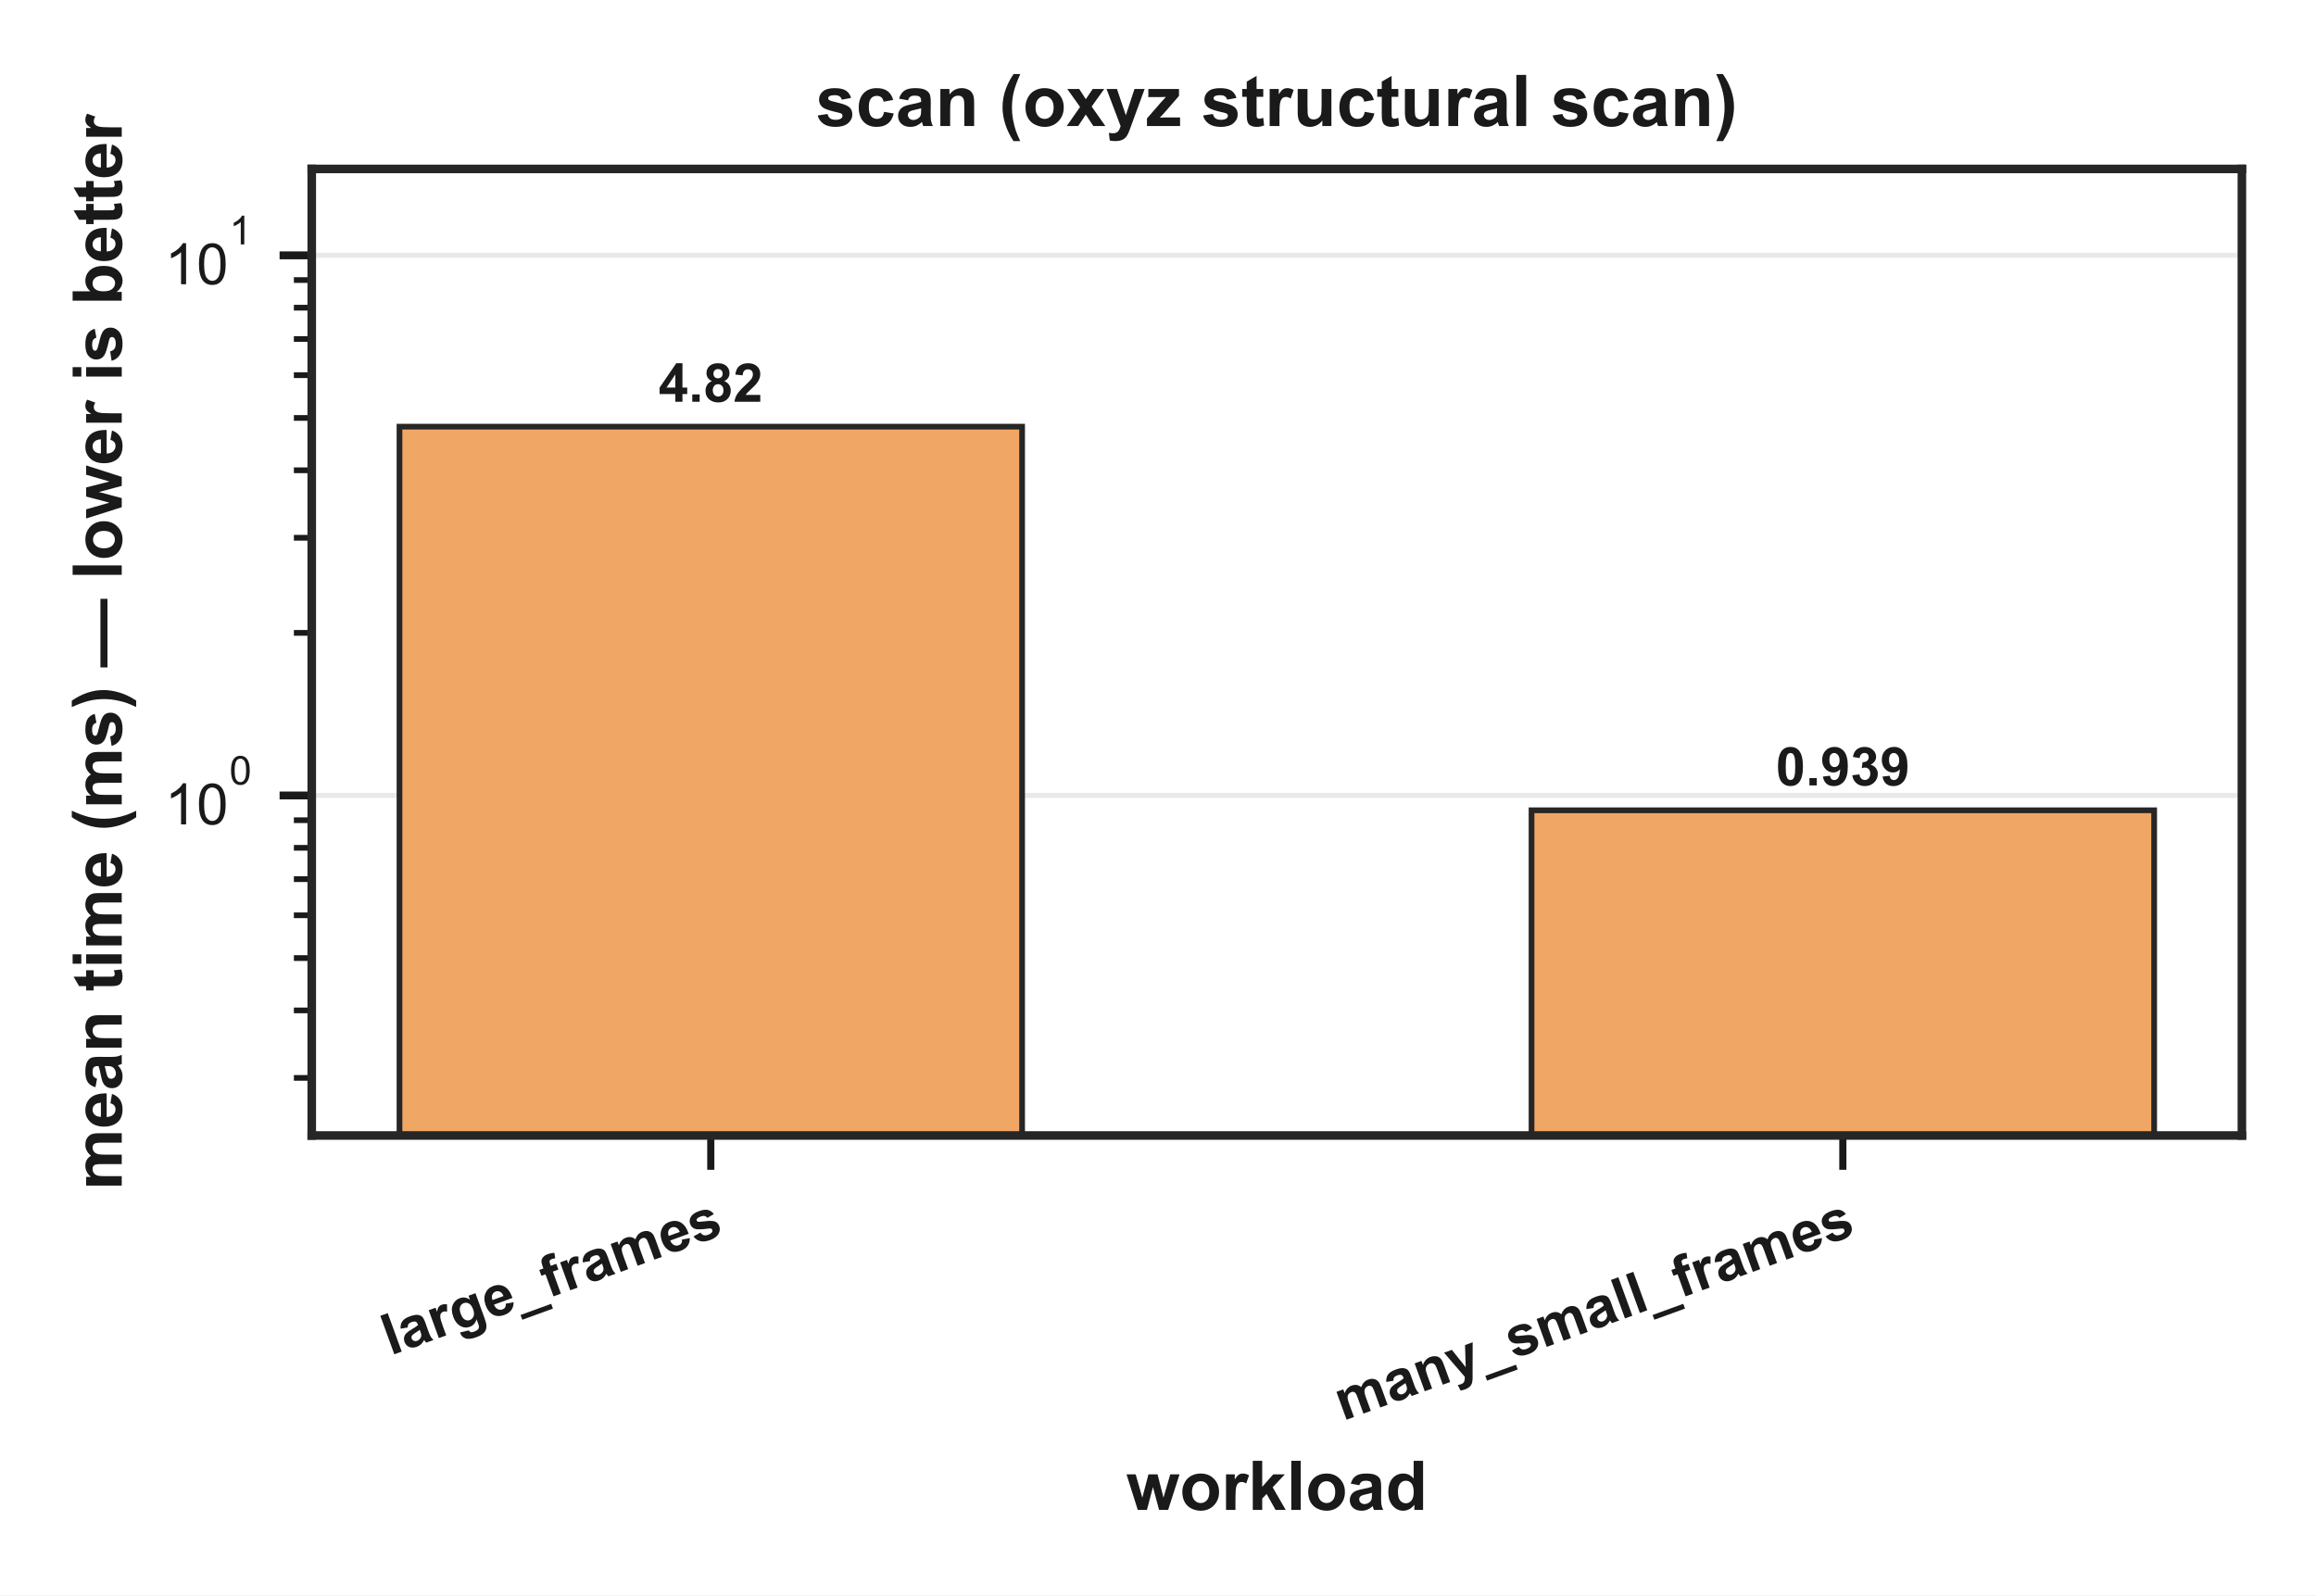
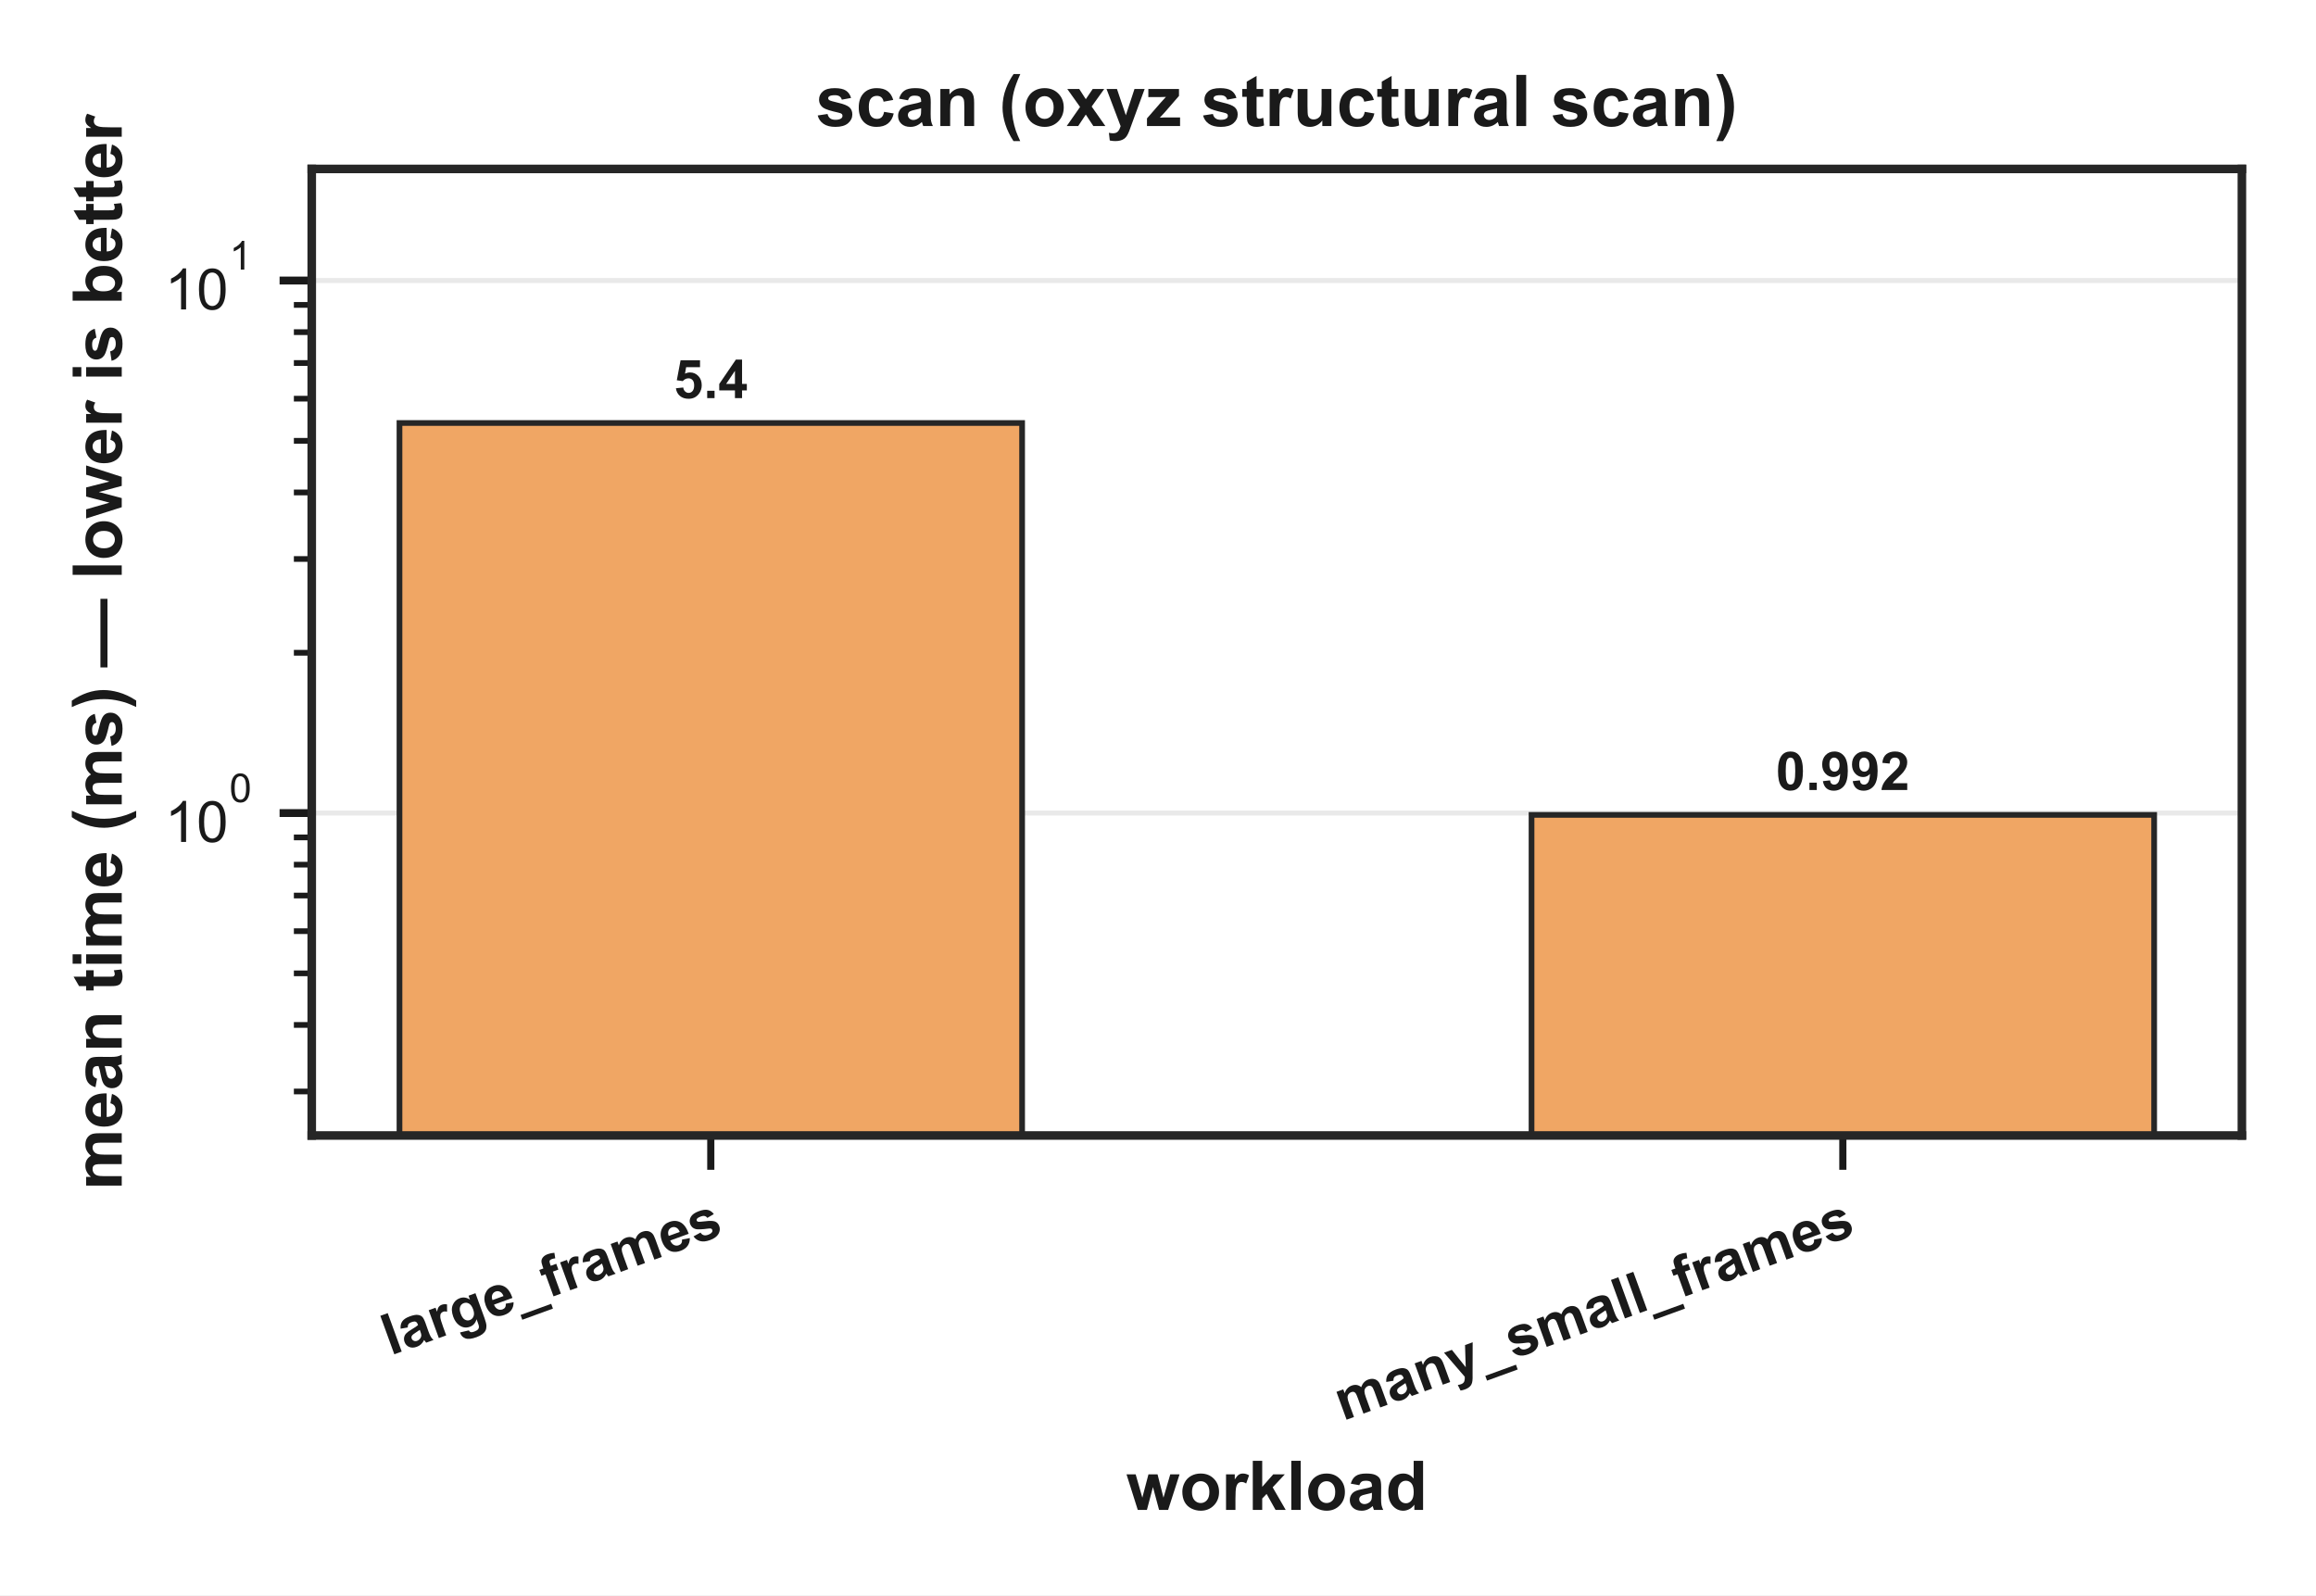
<svg xmlns="http://www.w3.org/2000/svg" xmlns:xlink="http://www.w3.org/1999/xlink" width="324pt" height="223.2pt" viewBox="0 0 324 223.2" version="1.1">
  <defs>
    <style type="text/css">*{stroke-linejoin: round; stroke-linecap: butt}</style>
  </defs>
  <g id="figure_1">
    <g id="patch_1">
      <path d="M 0 223.2 L 324 223.2 L 324 0 L 0 0 z " style="fill: #ffffff" />
    </g>
    <g id="axes_1">
      <g id="patch_2">
        <path d="M 43.612 158.869 L 313.632 158.869 L 313.632 23.636 L 43.612 23.636 z " style="fill: #ffffff" />
      </g>
      <g id="matplotlib.axis_1">
        <g id="xtick_1">
          <g id="line2d_1">
            <defs>
-               <path id="maeca8838f7" d="M 0 0 L 0 4.8 " style="stroke: #1a1a1a" />
-             </defs>
-             <g>
-               <use xlink:href="#maeca8838f7" x="99.437" y="158.869" style="fill: #1a1a1a; stroke: #1a1a1a" />
+               <path id="m47d3b14a01" d="M 0 0 L 0 4.8 " style="stroke: #1a1a1a" />
+             </defs>
+             <g>
+               <use xlink:href="#m47d3b14a01" x="99.437" y="158.869" style="fill: #1a1a1a; stroke: #1a1a1a" />
            </g>
          </g>
          <g id="text_1">
            <g style="fill: #1a1a1a" transform="translate(54.62648 189.6766) rotate(-20) scale(0.08 -0.08)">
              <defs>
                <path id="Arial-BoldMT-6c" d="M 459 0 L 459 4581 L 1338 4581 L 1338 0 L 459 0 z " transform="scale(0.015625)" />
                <path id="Arial-BoldMT-61" d="M 1116 2306 L 319 2450 Q 453 2931 781 3162 Q 1109 3394 1756 3394 Q 2344 3394 2631 3255 Q 2919 3116 3036 2902 Q 3153 2688 3153 2116 L 3144 1091 Q 3144 653 3186 445 Q 3228 238 3344 0 L 2475 0 Q 2441 88 2391 259 Q 2369 338 2359 363 Q 2134 144 1878 34 Q 1622 -75 1331 -75 Q 819 -75 523 203 Q 228 481 228 906 Q 228 1188 362 1408 Q 497 1628 739 1745 Q 981 1863 1438 1950 Q 2053 2066 2291 2166 L 2291 2253 Q 2291 2506 2166 2614 Q 2041 2722 1694 2722 Q 1459 2722 1328 2630 Q 1197 2538 1116 2306 z M 2291 1594 Q 2122 1538 1756 1459 Q 1391 1381 1278 1306 Q 1106 1184 1106 997 Q 1106 813 1243 678 Q 1381 544 1594 544 Q 1831 544 2047 700 Q 2206 819 2256 991 Q 2291 1103 2291 1419 L 2291 1594 z " transform="scale(0.015625)" />
                <path id="Arial-BoldMT-72" d="M 1300 0 L 422 0 L 422 3319 L 1238 3319 L 1238 2847 Q 1447 3181 1614 3287 Q 1781 3394 1994 3394 Q 2294 3394 2572 3228 L 2300 2463 Q 2078 2606 1888 2606 Q 1703 2606 1575 2504 Q 1447 2403 1373 2137 Q 1300 1872 1300 1025 L 1300 0 z " transform="scale(0.015625)" />
                <path id="Arial-BoldMT-67" d="M 378 -219 L 1381 -341 Q 1406 -516 1497 -581 Q 1622 -675 1891 -675 Q 2234 -675 2406 -572 Q 2522 -503 2581 -350 Q 2622 -241 2622 53 L 2622 538 Q 2228 0 1628 0 Q 959 0 569 566 Q 263 1013 263 1678 Q 263 2513 664 2953 Q 1066 3394 1663 3394 Q 2278 3394 2678 2853 L 2678 3319 L 3500 3319 L 3500 341 Q 3500 -247 3403 -537 Q 3306 -828 3131 -993 Q 2956 -1159 2664 -1253 Q 2372 -1347 1925 -1347 Q 1081 -1347 728 -1058 Q 375 -769 375 -325 Q 375 -281 378 -219 z M 1163 1728 Q 1163 1200 1367 954 Q 1572 709 1872 709 Q 2194 709 2416 961 Q 2638 1213 2638 1706 Q 2638 2222 2425 2472 Q 2213 2722 1888 2722 Q 1572 2722 1367 2476 Q 1163 2231 1163 1728 z " transform="scale(0.015625)" />
                <path id="Arial-BoldMT-65" d="M 2381 1056 L 3256 909 Q 3088 428 2723 176 Q 2359 -75 1813 -75 Q 947 -75 531 491 Q 203 944 203 1634 Q 203 2459 634 2926 Q 1066 3394 1725 3394 Q 2466 3394 2894 2905 Q 3322 2416 3303 1406 L 1103 1406 Q 1113 1016 1316 798 Q 1519 581 1822 581 Q 2028 581 2168 693 Q 2309 806 2381 1056 z M 2431 1944 Q 2422 2325 2234 2523 Q 2047 2722 1778 2722 Q 1491 2722 1303 2513 Q 1116 2303 1119 1944 L 2431 1944 z " transform="scale(0.015625)" />
                <path id="Arial-BoldMT-5f" d="M -59 -1266 L -59 -697 L 3591 -697 L 3591 -1266 L -59 -1266 z " transform="scale(0.015625)" />
                <path id="Arial-BoldMT-66" d="M 75 3319 L 563 3319 L 563 3569 Q 563 3988 652 4194 Q 741 4400 980 4529 Q 1219 4659 1584 4659 Q 1959 4659 2319 4547 L 2200 3934 Q 1991 3984 1797 3984 Q 1606 3984 1523 3895 Q 1441 3806 1441 3553 L 1441 3319 L 2097 3319 L 2097 2628 L 1441 2628 L 1441 0 L 563 0 L 563 2628 L 75 2628 L 75 3319 z " transform="scale(0.015625)" />
                <path id="Arial-BoldMT-6d" d="M 394 3319 L 1203 3319 L 1203 2866 Q 1638 3394 2238 3394 Q 2556 3394 2790 3262 Q 3025 3131 3175 2866 Q 3394 3131 3647 3262 Q 3900 3394 4188 3394 Q 4553 3394 4806 3245 Q 5059 3097 5184 2809 Q 5275 2597 5275 2122 L 5275 0 L 4397 0 L 4397 1897 Q 4397 2391 4306 2534 Q 4184 2722 3931 2722 Q 3747 2722 3584 2609 Q 3422 2497 3350 2280 Q 3278 2063 3278 1594 L 3278 0 L 2400 0 L 2400 1819 Q 2400 2303 2353 2443 Q 2306 2584 2207 2653 Q 2109 2722 1941 2722 Q 1738 2722 1575 2612 Q 1413 2503 1342 2297 Q 1272 2091 1272 1613 L 1272 0 L 394 0 L 394 3319 z " transform="scale(0.015625)" />
                <path id="Arial-BoldMT-73" d="M 150 947 L 1031 1081 Q 1088 825 1259 692 Q 1431 559 1741 559 Q 2081 559 2253 684 Q 2369 772 2369 919 Q 2369 1019 2306 1084 Q 2241 1147 2013 1200 Q 950 1434 666 1628 Q 272 1897 272 2375 Q 272 2806 612 3100 Q 953 3394 1669 3394 Q 2350 3394 2681 3172 Q 3013 2950 3138 2516 L 2309 2363 Q 2256 2556 2107 2659 Q 1959 2763 1684 2763 Q 1338 2763 1188 2666 Q 1088 2597 1088 2488 Q 1088 2394 1175 2328 Q 1294 2241 1995 2081 Q 2697 1922 2975 1691 Q 3250 1456 3250 1038 Q 3250 581 2869 253 Q 2488 -75 1741 -75 Q 1063 -75 667 200 Q 272 475 150 947 z " transform="scale(0.015625)" />
              </defs>
              <use xlink:href="#Arial-BoldMT-6c" />
              <use xlink:href="#Arial-BoldMT-61" transform="translate(27.7832 0)" />
              <use xlink:href="#Arial-BoldMT-72" transform="translate(83.39844 0)" />
              <use xlink:href="#Arial-BoldMT-67" transform="translate(122.3145 0)" />
              <use xlink:href="#Arial-BoldMT-65" transform="translate(183.3984 0)" />
              <use xlink:href="#Arial-BoldMT-5f" transform="translate(239.0137 0)" />
              <use xlink:href="#Arial-BoldMT-66" transform="translate(294.6289 0)" />
              <use xlink:href="#Arial-BoldMT-72" transform="translate(327.9297 0)" />
              <use xlink:href="#Arial-BoldMT-61" transform="translate(366.8457 0)" />
              <use xlink:href="#Arial-BoldMT-6d" transform="translate(422.4609 0)" />
              <use xlink:href="#Arial-BoldMT-65" transform="translate(511.377 0)" />
              <use xlink:href="#Arial-BoldMT-73" transform="translate(566.9922 0)" />
            </g>
          </g>
        </g>
        <g id="xtick_2">
          <g id="line2d_2">
            <g>
-               <use xlink:href="#maeca8838f7" x="257.807" y="158.869" style="fill: #1a1a1a; stroke: #1a1a1a" />
+               <use xlink:href="#m47d3b14a01" x="257.807" y="158.869" style="fill: #1a1a1a; stroke: #1a1a1a" />
            </g>
          </g>
          <g id="text_2">
            <g style="fill: #1a1a1a" transform="translate(187.9227 198.8026) rotate(-20) scale(0.08 -0.08)">
              <defs>
                <path id="Arial-BoldMT-6e" d="M 3478 0 L 2600 0 L 2600 1694 Q 2600 2231 2544 2389 Q 2488 2547 2361 2634 Q 2234 2722 2056 2722 Q 1828 2722 1647 2597 Q 1466 2472 1398 2265 Q 1331 2059 1331 1503 L 1331 0 L 453 0 L 453 3319 L 1269 3319 L 1269 2831 Q 1703 3394 2363 3394 Q 2653 3394 2893 3289 Q 3134 3184 3257 3021 Q 3381 2859 3429 2653 Q 3478 2447 3478 2063 L 3478 0 z " transform="scale(0.015625)" />
                <path id="Arial-BoldMT-79" d="M 44 3319 L 978 3319 L 1772 963 L 2547 3319 L 3456 3319 L 2284 125 L 2075 -453 Q 1959 -744 1854 -897 Q 1750 -1050 1614 -1145 Q 1478 -1241 1279 -1294 Q 1081 -1347 831 -1347 Q 578 -1347 334 -1294 L 256 -606 Q 463 -647 628 -647 Q 934 -647 1081 -467 Q 1228 -288 1306 -9 L 44 3319 z " transform="scale(0.015625)" />
              </defs>
              <use xlink:href="#Arial-BoldMT-6d" />
              <use xlink:href="#Arial-BoldMT-61" transform="translate(88.91602 0)" />
              <use xlink:href="#Arial-BoldMT-6e" transform="translate(144.5312 0)" />
              <use xlink:href="#Arial-BoldMT-79" transform="translate(205.6152 0)" />
              <use xlink:href="#Arial-BoldMT-5f" transform="translate(261.2305 0)" />
              <use xlink:href="#Arial-BoldMT-73" transform="translate(316.8457 0)" />
              <use xlink:href="#Arial-BoldMT-6d" transform="translate(372.4609 0)" />
              <use xlink:href="#Arial-BoldMT-61" transform="translate(461.377 0)" />
              <use xlink:href="#Arial-BoldMT-6c" transform="translate(516.9922 0)" />
              <use xlink:href="#Arial-BoldMT-6c" transform="translate(544.7754 0)" />
              <use xlink:href="#Arial-BoldMT-5f" transform="translate(572.5586 0)" />
              <use xlink:href="#Arial-BoldMT-66" transform="translate(628.1738 0)" />
              <use xlink:href="#Arial-BoldMT-72" transform="translate(661.4746 0)" />
              <use xlink:href="#Arial-BoldMT-61" transform="translate(700.3906 0)" />
              <use xlink:href="#Arial-BoldMT-6d" transform="translate(756.0059 0)" />
              <use xlink:href="#Arial-BoldMT-65" transform="translate(844.9219 0)" />
              <use xlink:href="#Arial-BoldMT-73" transform="translate(900.5371 0)" />
            </g>
          </g>
        </g>
        <g id="text_3">
          <g style="fill: #1a1a1a" transform="translate(157.553 211.2563) scale(0.096 -0.096)">
            <defs>
              <path id="Arial-BoldMT-77" d="M 1078 0 L 28 3319 L 881 3319 L 1503 1144 L 2075 3319 L 2922 3319 L 3475 1144 L 4109 3319 L 4975 3319 L 3909 0 L 3066 0 L 2494 2134 L 1931 0 L 1078 0 z " transform="scale(0.015625)" />
              <path id="Arial-BoldMT-6f" d="M 256 1706 Q 256 2144 472 2553 Q 688 2963 1083 3178 Q 1478 3394 1966 3394 Q 2719 3394 3200 2905 Q 3681 2416 3681 1669 Q 3681 916 3195 420 Q 2709 -75 1972 -75 Q 1516 -75 1102 131 Q 688 338 472 736 Q 256 1134 256 1706 z M 1156 1659 Q 1156 1166 1390 903 Q 1625 641 1969 641 Q 2313 641 2545 903 Q 2778 1166 2778 1666 Q 2778 2153 2545 2415 Q 2313 2678 1969 2678 Q 1625 2678 1390 2415 Q 1156 2153 1156 1659 z " transform="scale(0.015625)" />
              <path id="Arial-BoldMT-6b" d="M 428 0 L 428 4581 L 1306 4581 L 1306 2150 L 2334 3319 L 3416 3319 L 2281 2106 L 3497 0 L 2550 0 L 1716 1491 L 1306 1063 L 1306 0 L 428 0 z " transform="scale(0.015625)" />
              <path id="Arial-BoldMT-64" d="M 3503 0 L 2688 0 L 2688 488 Q 2484 203 2207 64 Q 1931 -75 1650 -75 Q 1078 -75 670 386 Q 263 847 263 1672 Q 263 2516 659 2955 Q 1056 3394 1663 3394 Q 2219 3394 2625 2931 L 2625 4581 L 3503 4581 L 3503 0 z M 1159 1731 Q 1159 1200 1306 963 Q 1519 619 1900 619 Q 2203 619 2415 876 Q 2628 1134 2628 1647 Q 2628 2219 2422 2470 Q 2216 2722 1894 2722 Q 1581 2722 1370 2473 Q 1159 2225 1159 1731 z " transform="scale(0.015625)" />
            </defs>
            <use xlink:href="#Arial-BoldMT-77" />
            <use xlink:href="#Arial-BoldMT-6f" transform="translate(77.7832 0)" />
            <use xlink:href="#Arial-BoldMT-72" transform="translate(138.8672 0)" />
            <use xlink:href="#Arial-BoldMT-6b" transform="translate(177.7832 0)" />
            <use xlink:href="#Arial-BoldMT-6c" transform="translate(233.3984 0)" />
            <use xlink:href="#Arial-BoldMT-6f" transform="translate(261.1816 0)" />
            <use xlink:href="#Arial-BoldMT-61" transform="translate(322.2656 0)" />
            <use xlink:href="#Arial-BoldMT-64" transform="translate(377.8809 0)" />
          </g>
        </g>
      </g>
      <g id="matplotlib.axis_2">
        <g id="ytick_1">
          <g id="line2d_3">
-             <path d="M 43.612 111.297 L 313.632 111.297 " clip-path="url(#p41d0beea9a)" style="fill: none; stroke: #e9e9e9; stroke-width: 0.7; stroke-linecap: round" />
+             <path d="M 43.612 113.756 L 313.632 113.756 " clip-path="url(#pce8bfeadbb)" style="fill: none; stroke: #e9e9e9; stroke-width: 0.7; stroke-linecap: round" />
          </g>
          <g id="line2d_4">
            <defs>
-               <path id="mdd2ab3273b" d="M 0 0 L -4.5 0 " style="stroke: #1a1a1a; stroke-width: 1.1" />
-             </defs>
-             <g>
-               <use xlink:href="#mdd2ab3273b" x="43.612" y="111.297" style="fill: #1a1a1a; stroke: #1a1a1a; stroke-width: 1.1" />
+               <path id="mba421b5118" d="M 0 0 L -4.5 0 " style="stroke: #1a1a1a; stroke-width: 1.1" />
+             </defs>
+             <g>
+               <use xlink:href="#mba421b5118" x="43.612" y="113.756" style="fill: #1a1a1a; stroke: #1a1a1a; stroke-width: 1.1" />
            </g>
          </g>
          <g id="text_4">
-             <g style="fill: #1a1a1a" transform="translate(23.05195 115.4218) scale(0.08 -0.08)">
+             <g style="fill: #1a1a1a" transform="translate(23.05195 117.8805) scale(0.08 -0.08)">
              <defs>
                <path id="ArialMT-31" d="M 2384 0 L 1822 0 L 1822 3584 Q 1619 3391 1289 3197 Q 959 3003 697 2906 L 697 3450 Q 1169 3672 1522 3987 Q 1875 4303 2022 4600 L 2384 4600 L 2384 0 z " transform="scale(0.015625)" />
                <path id="ArialMT-30" d="M 266 2259 Q 266 3072 433 3567 Q 600 4063 929 4331 Q 1259 4600 1759 4600 Q 2128 4600 2406 4451 Q 2684 4303 2865 4023 Q 3047 3744 3150 3342 Q 3253 2941 3253 2259 Q 3253 1453 3087 958 Q 2922 463 2592 192 Q 2263 -78 1759 -78 Q 1097 -78 719 397 Q 266 969 266 2259 z M 844 2259 Q 844 1131 1108 757 Q 1372 384 1759 384 Q 2147 384 2411 759 Q 2675 1134 2675 2259 Q 2675 3391 2411 3762 Q 2147 4134 1753 4134 Q 1366 4134 1134 3806 Q 844 3388 844 2259 z " transform="scale(0.015625)" />
              </defs>
              <use xlink:href="#ArialMT-31" transform="translate(0 0.99375)" />
              <use xlink:href="#ArialMT-30" transform="translate(55.61523 0.99375)" />
              <use xlink:href="#ArialMT-30" transform="translate(112.9728 70.6875) scale(0.7)" />
            </g>
          </g>
        </g>
        <g id="ytick_2">
          <g id="line2d_5">
-             <path d="M 43.612 35.726 L 313.632 35.726 " clip-path="url(#p41d0beea9a)" style="fill: none; stroke: #e9e9e9; stroke-width: 0.7; stroke-linecap: round" />
+             <path d="M 43.612 39.251 L 313.632 39.251 " clip-path="url(#pce8bfeadbb)" style="fill: none; stroke: #e9e9e9; stroke-width: 0.7; stroke-linecap: round" />
          </g>
          <g id="line2d_6">
            <g>
-               <use xlink:href="#mdd2ab3273b" x="43.612" y="35.726" style="fill: #1a1a1a; stroke: #1a1a1a; stroke-width: 1.1" />
+               <use xlink:href="#mba421b5118" x="43.612" y="39.251" style="fill: #1a1a1a; stroke: #1a1a1a; stroke-width: 1.1" />
            </g>
          </g>
          <g id="text_5">
-             <g style="fill: #1a1a1a" transform="translate(23.05195 39.85118) scale(0.08 -0.08)">
+             <g style="fill: #1a1a1a" transform="translate(23.05195 43.37644) scale(0.08 -0.08)">
              <use xlink:href="#ArialMT-31" transform="translate(0 0.99375)" />
              <use xlink:href="#ArialMT-30" transform="translate(55.61523 0.99375)" />
              <use xlink:href="#ArialMT-31" transform="translate(112.9728 70.6875) scale(0.7)" />
            </g>
          </g>
        </g>
        <g id="ytick_3">
          <g id="line2d_7">
            <defs>
-               <path id="m9b30e9859f" d="M 0 0 L -2.5 0 " style="stroke: #1a1a1a; stroke-width: 0.8" />
-             </defs>
-             <g>
-               <use xlink:href="#m9b30e9859f" x="43.612" y="150.811" style="fill: #1a1a1a; stroke: #1a1a1a; stroke-width: 0.8" />
+               <path id="m8e5cf470d2" d="M 0 0 L -2.5 0 " style="stroke: #1a1a1a; stroke-width: 0.8" />
+             </defs>
+             <g>
+               <use xlink:href="#m8e5cf470d2" x="43.612" y="152.712" style="fill: #1a1a1a; stroke: #1a1a1a; stroke-width: 0.8" />
            </g>
          </g>
        </g>
        <g id="ytick_4">
          <g id="line2d_8">
            <g>
-               <use xlink:href="#m9b30e9859f" x="43.612" y="141.369" style="fill: #1a1a1a; stroke: #1a1a1a; stroke-width: 0.8" />
+               <use xlink:href="#m8e5cf470d2" x="43.612" y="143.404" style="fill: #1a1a1a; stroke: #1a1a1a; stroke-width: 0.8" />
            </g>
          </g>
        </g>
        <g id="ytick_5">
          <g id="line2d_9">
            <g>
-               <use xlink:href="#m9b30e9859f" x="43.612" y="134.046" style="fill: #1a1a1a; stroke: #1a1a1a; stroke-width: 0.8" />
+               <use xlink:href="#m8e5cf470d2" x="43.612" y="136.183" style="fill: #1a1a1a; stroke: #1a1a1a; stroke-width: 0.8" />
            </g>
          </g>
        </g>
        <g id="ytick_6">
          <g id="line2d_10">
            <g>
-               <use xlink:href="#m9b30e9859f" x="43.612" y="128.062" style="fill: #1a1a1a; stroke: #1a1a1a; stroke-width: 0.8" />
+               <use xlink:href="#m8e5cf470d2" x="43.612" y="130.284" style="fill: #1a1a1a; stroke: #1a1a1a; stroke-width: 0.8" />
            </g>
          </g>
        </g>
        <g id="ytick_7">
          <g id="line2d_11">
            <g>
-               <use xlink:href="#m9b30e9859f" x="43.612" y="123.003" style="fill: #1a1a1a; stroke: #1a1a1a; stroke-width: 0.8" />
+               <use xlink:href="#m8e5cf470d2" x="43.612" y="125.296" style="fill: #1a1a1a; stroke: #1a1a1a; stroke-width: 0.8" />
            </g>
          </g>
        </g>
        <g id="ytick_8">
          <g id="line2d_12">
            <g>
-               <use xlink:href="#m9b30e9859f" x="43.612" y="118.62" style="fill: #1a1a1a; stroke: #1a1a1a; stroke-width: 0.8" />
+               <use xlink:href="#m8e5cf470d2" x="43.612" y="120.976" style="fill: #1a1a1a; stroke: #1a1a1a; stroke-width: 0.8" />
            </g>
          </g>
        </g>
        <g id="ytick_9">
          <g id="line2d_13">
            <g>
-               <use xlink:href="#m9b30e9859f" x="43.612" y="114.755" style="fill: #1a1a1a; stroke: #1a1a1a; stroke-width: 0.8" />
+               <use xlink:href="#m8e5cf470d2" x="43.612" y="117.165" style="fill: #1a1a1a; stroke: #1a1a1a; stroke-width: 0.8" />
            </g>
          </g>
        </g>
        <g id="ytick_10">
          <g id="line2d_14">
            <g>
-               <use xlink:href="#m9b30e9859f" x="43.612" y="88.548" style="fill: #1a1a1a; stroke: #1a1a1a; stroke-width: 0.8" />
+               <use xlink:href="#m8e5cf470d2" x="43.612" y="91.328" style="fill: #1a1a1a; stroke: #1a1a1a; stroke-width: 0.8" />
            </g>
          </g>
        </g>
        <g id="ytick_11">
          <g id="line2d_15">
            <g>
-               <use xlink:href="#m9b30e9859f" x="43.612" y="75.24" style="fill: #1a1a1a; stroke: #1a1a1a; stroke-width: 0.8" />
+               <use xlink:href="#m8e5cf470d2" x="43.612" y="78.208" style="fill: #1a1a1a; stroke: #1a1a1a; stroke-width: 0.8" />
            </g>
          </g>
        </g>
        <g id="ytick_12">
          <g id="line2d_16">
            <g>
-               <use xlink:href="#m9b30e9859f" x="43.612" y="65.799" style="fill: #1a1a1a; stroke: #1a1a1a; stroke-width: 0.8" />
+               <use xlink:href="#m8e5cf470d2" x="43.612" y="68.9" style="fill: #1a1a1a; stroke: #1a1a1a; stroke-width: 0.8" />
            </g>
          </g>
        </g>
        <g id="ytick_13">
          <g id="line2d_17">
            <g>
-               <use xlink:href="#m9b30e9859f" x="43.612" y="58.475" style="fill: #1a1a1a; stroke: #1a1a1a; stroke-width: 0.8" />
+               <use xlink:href="#m8e5cf470d2" x="43.612" y="61.679" style="fill: #1a1a1a; stroke: #1a1a1a; stroke-width: 0.8" />
            </g>
          </g>
        </g>
        <g id="ytick_14">
          <g id="line2d_18">
            <g>
-               <use xlink:href="#m9b30e9859f" x="43.612" y="52.491" style="fill: #1a1a1a; stroke: #1a1a1a; stroke-width: 0.8" />
+               <use xlink:href="#m8e5cf470d2" x="43.612" y="55.78" style="fill: #1a1a1a; stroke: #1a1a1a; stroke-width: 0.8" />
            </g>
          </g>
        </g>
        <g id="ytick_15">
          <g id="line2d_19">
            <g>
-               <use xlink:href="#m9b30e9859f" x="43.612" y="47.432" style="fill: #1a1a1a; stroke: #1a1a1a; stroke-width: 0.8" />
+               <use xlink:href="#m8e5cf470d2" x="43.612" y="50.792" style="fill: #1a1a1a; stroke: #1a1a1a; stroke-width: 0.8" />
            </g>
          </g>
        </g>
        <g id="ytick_16">
          <g id="line2d_20">
            <g>
-               <use xlink:href="#m9b30e9859f" x="43.612" y="43.05" style="fill: #1a1a1a; stroke: #1a1a1a; stroke-width: 0.8" />
+               <use xlink:href="#m8e5cf470d2" x="43.612" y="46.472" style="fill: #1a1a1a; stroke: #1a1a1a; stroke-width: 0.8" />
            </g>
          </g>
        </g>
        <g id="ytick_17">
          <g id="line2d_21">
            <g>
-               <use xlink:href="#m9b30e9859f" x="43.612" y="39.184" style="fill: #1a1a1a; stroke: #1a1a1a; stroke-width: 0.8" />
+               <use xlink:href="#m8e5cf470d2" x="43.612" y="42.661" style="fill: #1a1a1a; stroke: #1a1a1a; stroke-width: 0.8" />
            </g>
          </g>
        </g>
        <g id="text_6">
          <g style="fill: #1a1a1a" transform="translate(17.03145 166.4692) rotate(-90) scale(0.096 -0.096)">
            <defs>
              <path id="Arial-BoldMT-20" transform="scale(0.015625)" />
              <path id="Arial-BoldMT-74" d="M 1981 3319 L 1981 2619 L 1381 2619 L 1381 1281 Q 1381 875 1398 808 Q 1416 741 1477 697 Q 1538 653 1625 653 Q 1747 653 1978 738 L 2053 56 Q 1747 -75 1359 -75 Q 1122 -75 931 4 Q 741 84 652 211 Q 563 338 528 553 Q 500 706 500 1172 L 500 2619 L 97 2619 L 97 3319 L 500 3319 L 500 3978 L 1381 4491 L 1381 3319 L 1981 3319 z " transform="scale(0.015625)" />
              <path id="Arial-BoldMT-69" d="M 459 3769 L 459 4581 L 1338 4581 L 1338 3769 L 459 3769 z M 459 0 L 459 3319 L 1338 3319 L 1338 0 L 459 0 z " transform="scale(0.015625)" />
              <path id="Arial-BoldMT-28" d="M 1916 -1347 L 1313 -1347 Q 834 -625 584 153 Q 334 931 334 1659 Q 334 2563 644 3369 Q 913 4069 1325 4659 L 1925 4659 Q 1497 3713 1336 3048 Q 1175 2384 1175 1641 Q 1175 1128 1270 590 Q 1366 53 1531 -431 Q 1641 -750 1916 -1347 z " transform="scale(0.015625)" />
              <path id="Arial-BoldMT-29" d="M 216 -1347 Q 475 -791 581 -494 Q 688 -197 778 190 Q 869 578 912 926 Q 956 1275 956 1641 Q 956 2384 797 3048 Q 638 3713 209 4659 L 806 4659 Q 1278 3988 1539 3234 Q 1800 2481 1800 1706 Q 1800 1053 1594 306 Q 1359 -531 822 -1347 L 216 -1347 z " transform="scale(0.015625)" />
              <path id="Arial-BoldMT-2014" d="M 0 1331 L 0 1988 L 6400 1988 L 6400 1331 L 0 1331 z " transform="scale(0.015625)" />
              <path id="Arial-BoldMT-62" d="M 422 0 L 422 4581 L 1300 4581 L 1300 2931 Q 1706 3394 2263 3394 Q 2869 3394 3266 2955 Q 3663 2516 3663 1694 Q 3663 844 3258 384 Q 2853 -75 2275 -75 Q 1991 -75 1714 67 Q 1438 209 1238 488 L 1238 0 L 422 0 z M 1294 1731 Q 1294 1216 1456 969 Q 1684 619 2063 619 Q 2353 619 2558 867 Q 2763 1116 2763 1650 Q 2763 2219 2556 2470 Q 2350 2722 2028 2722 Q 1713 2722 1503 2476 Q 1294 2231 1294 1731 z " transform="scale(0.015625)" />
            </defs>
            <use xlink:href="#Arial-BoldMT-6d" />
            <use xlink:href="#Arial-BoldMT-65" transform="translate(88.91602 0)" />
            <use xlink:href="#Arial-BoldMT-61" transform="translate(144.5312 0)" />
            <use xlink:href="#Arial-BoldMT-6e" transform="translate(200.1465 0)" />
            <use xlink:href="#Arial-BoldMT-20" transform="translate(261.2305 0)" />
            <use xlink:href="#Arial-BoldMT-74" transform="translate(289.0137 0)" />
            <use xlink:href="#Arial-BoldMT-69" transform="translate(322.3145 0)" />
            <use xlink:href="#Arial-BoldMT-6d" transform="translate(350.0977 0)" />
            <use xlink:href="#Arial-BoldMT-65" transform="translate(439.0137 0)" />
            <use xlink:href="#Arial-BoldMT-20" transform="translate(494.6289 0)" />
            <use xlink:href="#Arial-BoldMT-28" transform="translate(522.4121 0)" />
            <use xlink:href="#Arial-BoldMT-6d" transform="translate(555.7129 0)" />
            <use xlink:href="#Arial-BoldMT-73" transform="translate(644.6289 0)" />
            <use xlink:href="#Arial-BoldMT-29" transform="translate(700.2441 0)" />
            <use xlink:href="#Arial-BoldMT-20" transform="translate(733.5449 0)" />
            <use xlink:href="#Arial-BoldMT-2014" transform="translate(761.3281 0)" />
            <use xlink:href="#Arial-BoldMT-20" transform="translate(861.3281 0)" />
            <use xlink:href="#Arial-BoldMT-6c" transform="translate(889.1113 0)" />
            <use xlink:href="#Arial-BoldMT-6f" transform="translate(916.8945 0)" />
            <use xlink:href="#Arial-BoldMT-77" transform="translate(977.9785 0)" />
            <use xlink:href="#Arial-BoldMT-65" transform="translate(1055.762 0)" />
            <use xlink:href="#Arial-BoldMT-72" transform="translate(1111.377 0)" />
            <use xlink:href="#Arial-BoldMT-20" transform="translate(1150.293 0)" />
            <use xlink:href="#Arial-BoldMT-69" transform="translate(1178.076 0)" />
            <use xlink:href="#Arial-BoldMT-73" transform="translate(1205.859 0)" />
            <use xlink:href="#Arial-BoldMT-20" transform="translate(1261.475 0)" />
            <use xlink:href="#Arial-BoldMT-62" transform="translate(1289.258 0)" />
            <use xlink:href="#Arial-BoldMT-65" transform="translate(1350.342 0)" />
            <use xlink:href="#Arial-BoldMT-74" transform="translate(1405.957 0)" />
            <use xlink:href="#Arial-BoldMT-74" transform="translate(1439.258 0)" />
            <use xlink:href="#Arial-BoldMT-65" transform="translate(1472.559 0)" />
            <use xlink:href="#Arial-BoldMT-72" transform="translate(1528.174 0)" />
          </g>
        </g>
      </g>
      <g id="patch_3">
-         <path d="M 55.886 75681.881 L 142.989 75681.881 L 142.989 59.692 L 55.886 59.692 z " clip-path="url(#p41d0beea9a)" style="fill: #f0a664; stroke: #262626; stroke-width: 0.8; stroke-linejoin: miter" />
+         <path d="M 55.886 74617.828 L 142.989 74617.828 L 142.989 59.183 L 55.886 59.183 z " clip-path="url(#pce8bfeadbb)" style="fill: #f0a664; stroke: #262626; stroke-width: 0.8; stroke-linejoin: miter" />
      </g>
      <g id="patch_4">
-         <path d="M 214.255 75681.881 L 301.358 75681.881 L 301.358 113.371 L 214.255 113.371 z " clip-path="url(#p41d0beea9a)" style="fill: #f0a664; stroke: #262626; stroke-width: 0.8; stroke-linejoin: miter" />
+         <path d="M 214.255 74617.828 L 301.358 74617.828 L 301.358 114.013 L 214.255 114.013 z " clip-path="url(#pce8bfeadbb)" style="fill: #f0a664; stroke: #262626; stroke-width: 0.8; stroke-linejoin: miter" />
      </g>
      <g id="patch_5">
        <path d="M 43.612 158.869 L 43.612 23.636 " style="fill: none; stroke: #262626; stroke-width: 1.2; stroke-linejoin: miter; stroke-linecap: square" />
      </g>
      <g id="patch_6">
        <path d="M 313.632 158.869 L 313.632 23.636 " style="fill: none; stroke: #262626; stroke-width: 1.2; stroke-linejoin: miter; stroke-linecap: square" />
      </g>
      <g id="patch_7">
        <path d="M 43.612 158.869 L 313.632 158.869 " style="fill: none; stroke: #262626; stroke-width: 1.2; stroke-linejoin: miter; stroke-linecap: square" />
      </g>
      <g id="patch_8">
        <path d="M 43.612 23.636 L 313.632 23.636 " style="fill: none; stroke: #262626; stroke-width: 1.2; stroke-linejoin: miter; stroke-linecap: square" />
      </g>
      <g id="text_7">
-         <g style="fill: #1a1a1a" transform="translate(92.13936 56.21175) scale(0.075 -0.075)">
+         <g style="fill: #1a1a1a" transform="translate(94.22471 55.7029) scale(0.075 -0.075)">
          <defs>
+             <path id="Arial-BoldMT-35" d="M 284 1178 L 1159 1269 Q 1197 972 1381 798 Q 1566 625 1806 625 Q 2081 625 2272 848 Q 2463 1072 2463 1522 Q 2463 1944 2273 2155 Q 2084 2366 1781 2366 Q 1403 2366 1103 2031 L 391 2134 L 841 4519 L 3163 4519 L 3163 3697 L 1506 3697 L 1369 2919 Q 1663 3066 1969 3066 Q 2553 3066 2959 2641 Q 3366 2216 3366 1538 Q 3366 972 3038 528 Q 2591 -78 1797 -78 Q 1163 -78 763 262 Q 363 603 284 1178 z " transform="scale(0.015625)" />
+             <path id="Arial-BoldMT-2e" d="M 459 0 L 459 878 L 1338 878 L 1338 0 L 459 0 z " transform="scale(0.015625)" />
            <path id="Arial-BoldMT-34" d="M 1994 0 L 1994 922 L 119 922 L 119 1691 L 2106 4600 L 2844 4600 L 2844 1694 L 3413 1694 L 3413 922 L 2844 922 L 2844 0 L 1994 0 z M 1994 1694 L 1994 3259 L 941 1694 L 1994 1694 z " transform="scale(0.015625)" />
-             <path id="Arial-BoldMT-2e" d="M 459 0 L 459 878 L 1338 878 L 1338 0 L 459 0 z " transform="scale(0.015625)" />
-             <path id="Arial-BoldMT-38" d="M 1025 2472 Q 684 2616 529 2867 Q 375 3119 375 3419 Q 375 3931 733 4265 Q 1091 4600 1750 4600 Q 2403 4600 2764 4265 Q 3125 3931 3125 3419 Q 3125 3100 2959 2851 Q 2794 2603 2494 2472 Q 2875 2319 3073 2025 Q 3272 1731 3272 1347 Q 3272 713 2867 316 Q 2463 -81 1791 -81 Q 1166 -81 750 247 Q 259 634 259 1309 Q 259 1681 443 1992 Q 628 2303 1025 2472 z M 1206 3356 Q 1206 3094 1354 2947 Q 1503 2800 1750 2800 Q 2000 2800 2150 2948 Q 2300 3097 2300 3359 Q 2300 3606 2151 3754 Q 2003 3903 1759 3903 Q 1506 3903 1356 3753 Q 1206 3603 1206 3356 z M 1125 1394 Q 1125 1031 1311 828 Q 1497 625 1775 625 Q 2047 625 2225 820 Q 2403 1016 2403 1384 Q 2403 1706 2222 1901 Q 2041 2097 1763 2097 Q 1441 2097 1283 1875 Q 1125 1653 1125 1394 z " transform="scale(0.015625)" />
-             <path id="Arial-BoldMT-32" d="M 3238 816 L 3238 0 L 159 0 Q 209 463 459 877 Q 709 1291 1447 1975 Q 2041 2528 2175 2725 Q 2356 2997 2356 3263 Q 2356 3556 2198 3714 Q 2041 3872 1763 3872 Q 1488 3872 1325 3706 Q 1163 3541 1138 3156 L 263 3244 Q 341 3969 753 4284 Q 1166 4600 1784 4600 Q 2463 4600 2850 4234 Q 3238 3869 3238 3325 Q 3238 3016 3127 2736 Q 3016 2456 2775 2150 Q 2616 1947 2200 1565 Q 1784 1184 1673 1059 Q 1563 934 1494 816 L 3238 816 z " transform="scale(0.015625)" />
          </defs>
-           <use xlink:href="#Arial-BoldMT-34" />
+           <use xlink:href="#Arial-BoldMT-35" />
          <use xlink:href="#Arial-BoldMT-2e" transform="translate(55.61523 0)" />
-           <use xlink:href="#Arial-BoldMT-38" transform="translate(83.39844 0)" />
-           <use xlink:href="#Arial-BoldMT-32" transform="translate(139.0137 0)" />
+           <use xlink:href="#Arial-BoldMT-34" transform="translate(83.39844 0)" />
        </g>
      </g>
      <g id="text_8">
-         <g style="fill: #1a1a1a" transform="translate(248.4235 109.8912) scale(0.075 -0.075)">
+         <g style="fill: #1a1a1a" transform="translate(248.4235 110.5333) scale(0.075 -0.075)">
          <defs>
            <path id="Arial-BoldMT-30" d="M 1756 4600 Q 2422 4600 2797 4125 Q 3244 3563 3244 2259 Q 3244 959 2794 391 Q 2422 -78 1756 -78 Q 1088 -78 678 436 Q 269 950 269 2269 Q 269 3563 719 4131 Q 1091 4600 1756 4600 z M 1756 3872 Q 1597 3872 1472 3770 Q 1347 3669 1278 3406 Q 1188 3066 1188 2259 Q 1188 1453 1269 1151 Q 1350 850 1473 750 Q 1597 650 1756 650 Q 1916 650 2041 751 Q 2166 853 2234 1116 Q 2325 1453 2325 2259 Q 2325 3066 2244 3367 Q 2163 3669 2039 3770 Q 1916 3872 1756 3872 z " transform="scale(0.015625)" />
            <path id="Arial-BoldMT-39" d="M 291 1059 L 1141 1153 Q 1172 894 1303 769 Q 1434 644 1650 644 Q 1922 644 2112 894 Q 2303 1144 2356 1931 Q 2025 1547 1528 1547 Q 988 1547 595 1964 Q 203 2381 203 3050 Q 203 3747 617 4173 Q 1031 4600 1672 4600 Q 2369 4600 2816 4061 Q 3263 3522 3263 2288 Q 3263 1031 2797 475 Q 2331 -81 1584 -81 Q 1047 -81 715 205 Q 384 491 291 1059 z M 2278 2978 Q 2278 3403 2083 3637 Q 1888 3872 1631 3872 Q 1388 3872 1227 3680 Q 1066 3488 1066 3050 Q 1066 2606 1241 2398 Q 1416 2191 1678 2191 Q 1931 2191 2104 2391 Q 2278 2591 2278 2978 z " transform="scale(0.015625)" />
-             <path id="Arial-BoldMT-33" d="M 241 1216 L 1091 1319 Q 1131 994 1309 822 Q 1488 650 1741 650 Q 2013 650 2198 856 Q 2384 1063 2384 1413 Q 2384 1744 2206 1937 Q 2028 2131 1772 2131 Q 1603 2131 1369 2066 L 1466 2781 Q 1822 2772 2009 2936 Q 2197 3100 2197 3372 Q 2197 3603 2059 3740 Q 1922 3878 1694 3878 Q 1469 3878 1309 3722 Q 1150 3566 1116 3266 L 306 3403 Q 391 3819 561 4067 Q 731 4316 1036 4458 Q 1341 4600 1719 4600 Q 2366 4600 2756 4188 Q 3078 3850 3078 3425 Q 3078 2822 2419 2463 Q 2813 2378 3048 2084 Q 3284 1791 3284 1375 Q 3284 772 2843 347 Q 2403 -78 1747 -78 Q 1125 -78 715 280 Q 306 638 241 1216 z " transform="scale(0.015625)" />
+             <path id="Arial-BoldMT-32" d="M 3238 816 L 3238 0 L 159 0 Q 209 463 459 877 Q 709 1291 1447 1975 Q 2041 2528 2175 2725 Q 2356 2997 2356 3263 Q 2356 3556 2198 3714 Q 2041 3872 1763 3872 Q 1488 3872 1325 3706 Q 1163 3541 1138 3156 L 263 3244 Q 341 3969 753 4284 Q 1166 4600 1784 4600 Q 2463 4600 2850 4234 Q 3238 3869 3238 3325 Q 3238 3016 3127 2736 Q 3016 2456 2775 2150 Q 2616 1947 2200 1565 Q 1784 1184 1673 1059 Q 1563 934 1494 816 L 3238 816 z " transform="scale(0.015625)" />
          </defs>
          <use xlink:href="#Arial-BoldMT-30" />
          <use xlink:href="#Arial-BoldMT-2e" transform="translate(55.61523 0)" />
          <use xlink:href="#Arial-BoldMT-39" transform="translate(83.39844 0)" />
-           <use xlink:href="#Arial-BoldMT-33" transform="translate(139.0137 0)" />
-           <use xlink:href="#Arial-BoldMT-39" transform="translate(194.6289 0)" />
+           <use xlink:href="#Arial-BoldMT-39" transform="translate(139.0137 0)" />
+           <use xlink:href="#Arial-BoldMT-32" transform="translate(194.6289 0)" />
        </g>
      </g>
      <g id="text_9">
        <g style="fill: #1a1a1a" transform="translate(114.1595 17.6355) scale(0.1 -0.1)">
          <defs>
            <path id="Arial-BoldMT-63" d="M 3353 2338 L 2488 2181 Q 2444 2441 2289 2572 Q 2134 2703 1888 2703 Q 1559 2703 1364 2476 Q 1169 2250 1169 1719 Q 1169 1128 1367 884 Q 1566 641 1900 641 Q 2150 641 2309 783 Q 2469 925 2534 1272 L 3397 1125 Q 3263 531 2881 228 Q 2500 -75 1859 -75 Q 1131 -75 698 384 Q 266 844 266 1656 Q 266 2478 700 2936 Q 1134 3394 1875 3394 Q 2481 3394 2839 3133 Q 3197 2872 3353 2338 z " transform="scale(0.015625)" />
            <path id="Arial-BoldMT-78" d="M 38 0 L 1234 1709 L 88 3319 L 1159 3319 L 1747 2406 L 2366 3319 L 3397 3319 L 2272 1747 L 3500 0 L 2422 0 L 1747 1028 L 1066 0 L 38 0 z " transform="scale(0.015625)" />
            <path id="Arial-BoldMT-7a" d="M 106 0 L 106 684 L 1350 2113 Q 1656 2463 1803 2609 Q 1650 2600 1400 2597 L 228 2591 L 228 3319 L 2972 3319 L 2972 2697 L 1703 1234 L 1256 750 Q 1622 772 1709 772 L 3069 772 L 3069 0 L 106 0 z " transform="scale(0.015625)" />
            <path id="Arial-BoldMT-75" d="M 2644 0 L 2644 497 Q 2463 231 2167 78 Q 1872 -75 1544 -75 Q 1209 -75 943 72 Q 678 219 559 484 Q 441 750 441 1219 L 441 3319 L 1319 3319 L 1319 1794 Q 1319 1094 1367 936 Q 1416 778 1544 686 Q 1672 594 1869 594 Q 2094 594 2272 717 Q 2450 841 2515 1023 Q 2581 1206 2581 1919 L 2581 3319 L 3459 3319 L 3459 0 L 2644 0 z " transform="scale(0.015625)" />
          </defs>
          <use xlink:href="#Arial-BoldMT-73" />
          <use xlink:href="#Arial-BoldMT-63" transform="translate(55.61523 0)" />
          <use xlink:href="#Arial-BoldMT-61" transform="translate(111.2305 0)" />
          <use xlink:href="#Arial-BoldMT-6e" transform="translate(166.8457 0)" />
          <use xlink:href="#Arial-BoldMT-20" transform="translate(227.9297 0)" />
          <use xlink:href="#Arial-BoldMT-28" transform="translate(255.7129 0)" />
          <use xlink:href="#Arial-BoldMT-6f" transform="translate(289.0137 0)" />
          <use xlink:href="#Arial-BoldMT-78" transform="translate(350.0977 0)" />
          <use xlink:href="#Arial-BoldMT-79" transform="translate(405.7129 0)" />
          <use xlink:href="#Arial-BoldMT-7a" transform="translate(461.3281 0)" />
          <use xlink:href="#Arial-BoldMT-20" transform="translate(511.3281 0)" />
          <use xlink:href="#Arial-BoldMT-73" transform="translate(539.1113 0)" />
          <use xlink:href="#Arial-BoldMT-74" transform="translate(594.7266 0)" />
          <use xlink:href="#Arial-BoldMT-72" transform="translate(628.0273 0)" />
          <use xlink:href="#Arial-BoldMT-75" transform="translate(666.9434 0)" />
          <use xlink:href="#Arial-BoldMT-63" transform="translate(728.0273 0)" />
          <use xlink:href="#Arial-BoldMT-74" transform="translate(783.6426 0)" />
          <use xlink:href="#Arial-BoldMT-75" transform="translate(816.9434 0)" />
          <use xlink:href="#Arial-BoldMT-72" transform="translate(878.0273 0)" />
          <use xlink:href="#Arial-BoldMT-61" transform="translate(916.9434 0)" />
          <use xlink:href="#Arial-BoldMT-6c" transform="translate(972.5586 0)" />
          <use xlink:href="#Arial-BoldMT-20" transform="translate(1000.342 0)" />
          <use xlink:href="#Arial-BoldMT-73" transform="translate(1028.125 0)" />
          <use xlink:href="#Arial-BoldMT-63" transform="translate(1083.74 0)" />
          <use xlink:href="#Arial-BoldMT-61" transform="translate(1139.355 0)" />
          <use xlink:href="#Arial-BoldMT-6e" transform="translate(1194.971 0)" />
          <use xlink:href="#Arial-BoldMT-29" transform="translate(1256.055 0)" />
        </g>
      </g>
    </g>
  </g>
  <defs>
-     <clipPath id="p41d0beea9a">
+     <clipPath id="pce8bfeadbb">
      <rect x="43.612" y="23.636" width="270.02" height="135.234" />
    </clipPath>
  </defs>
</svg>
